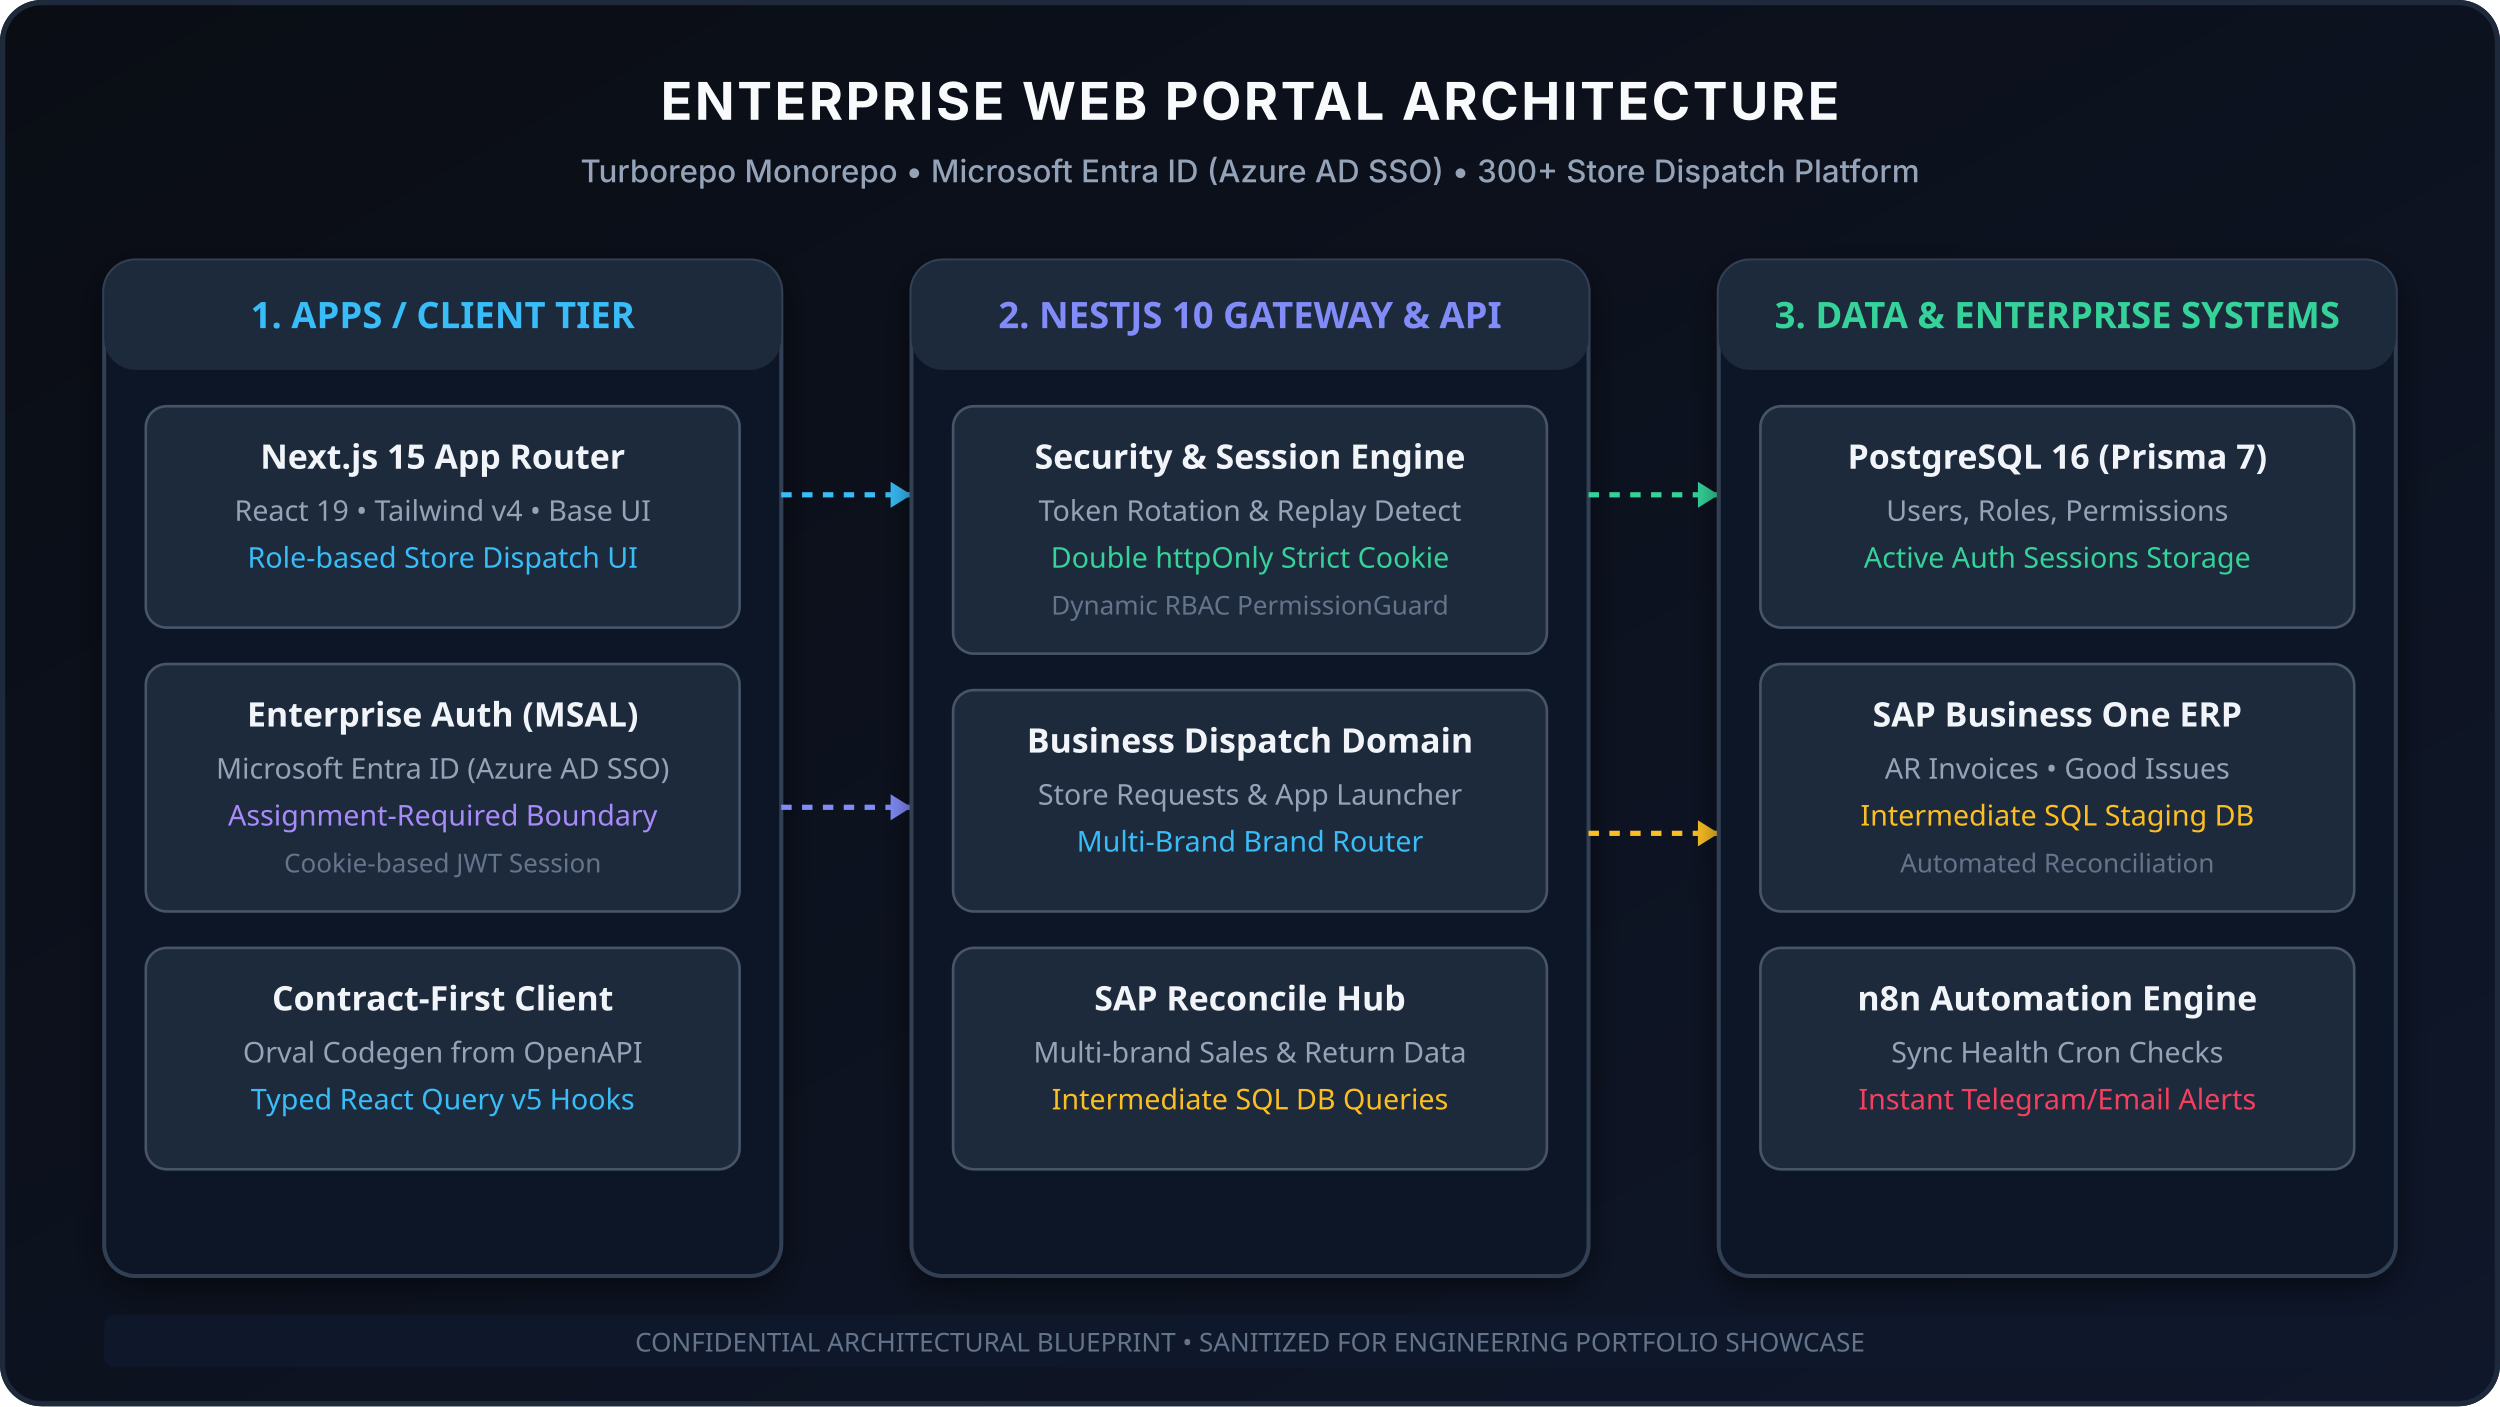
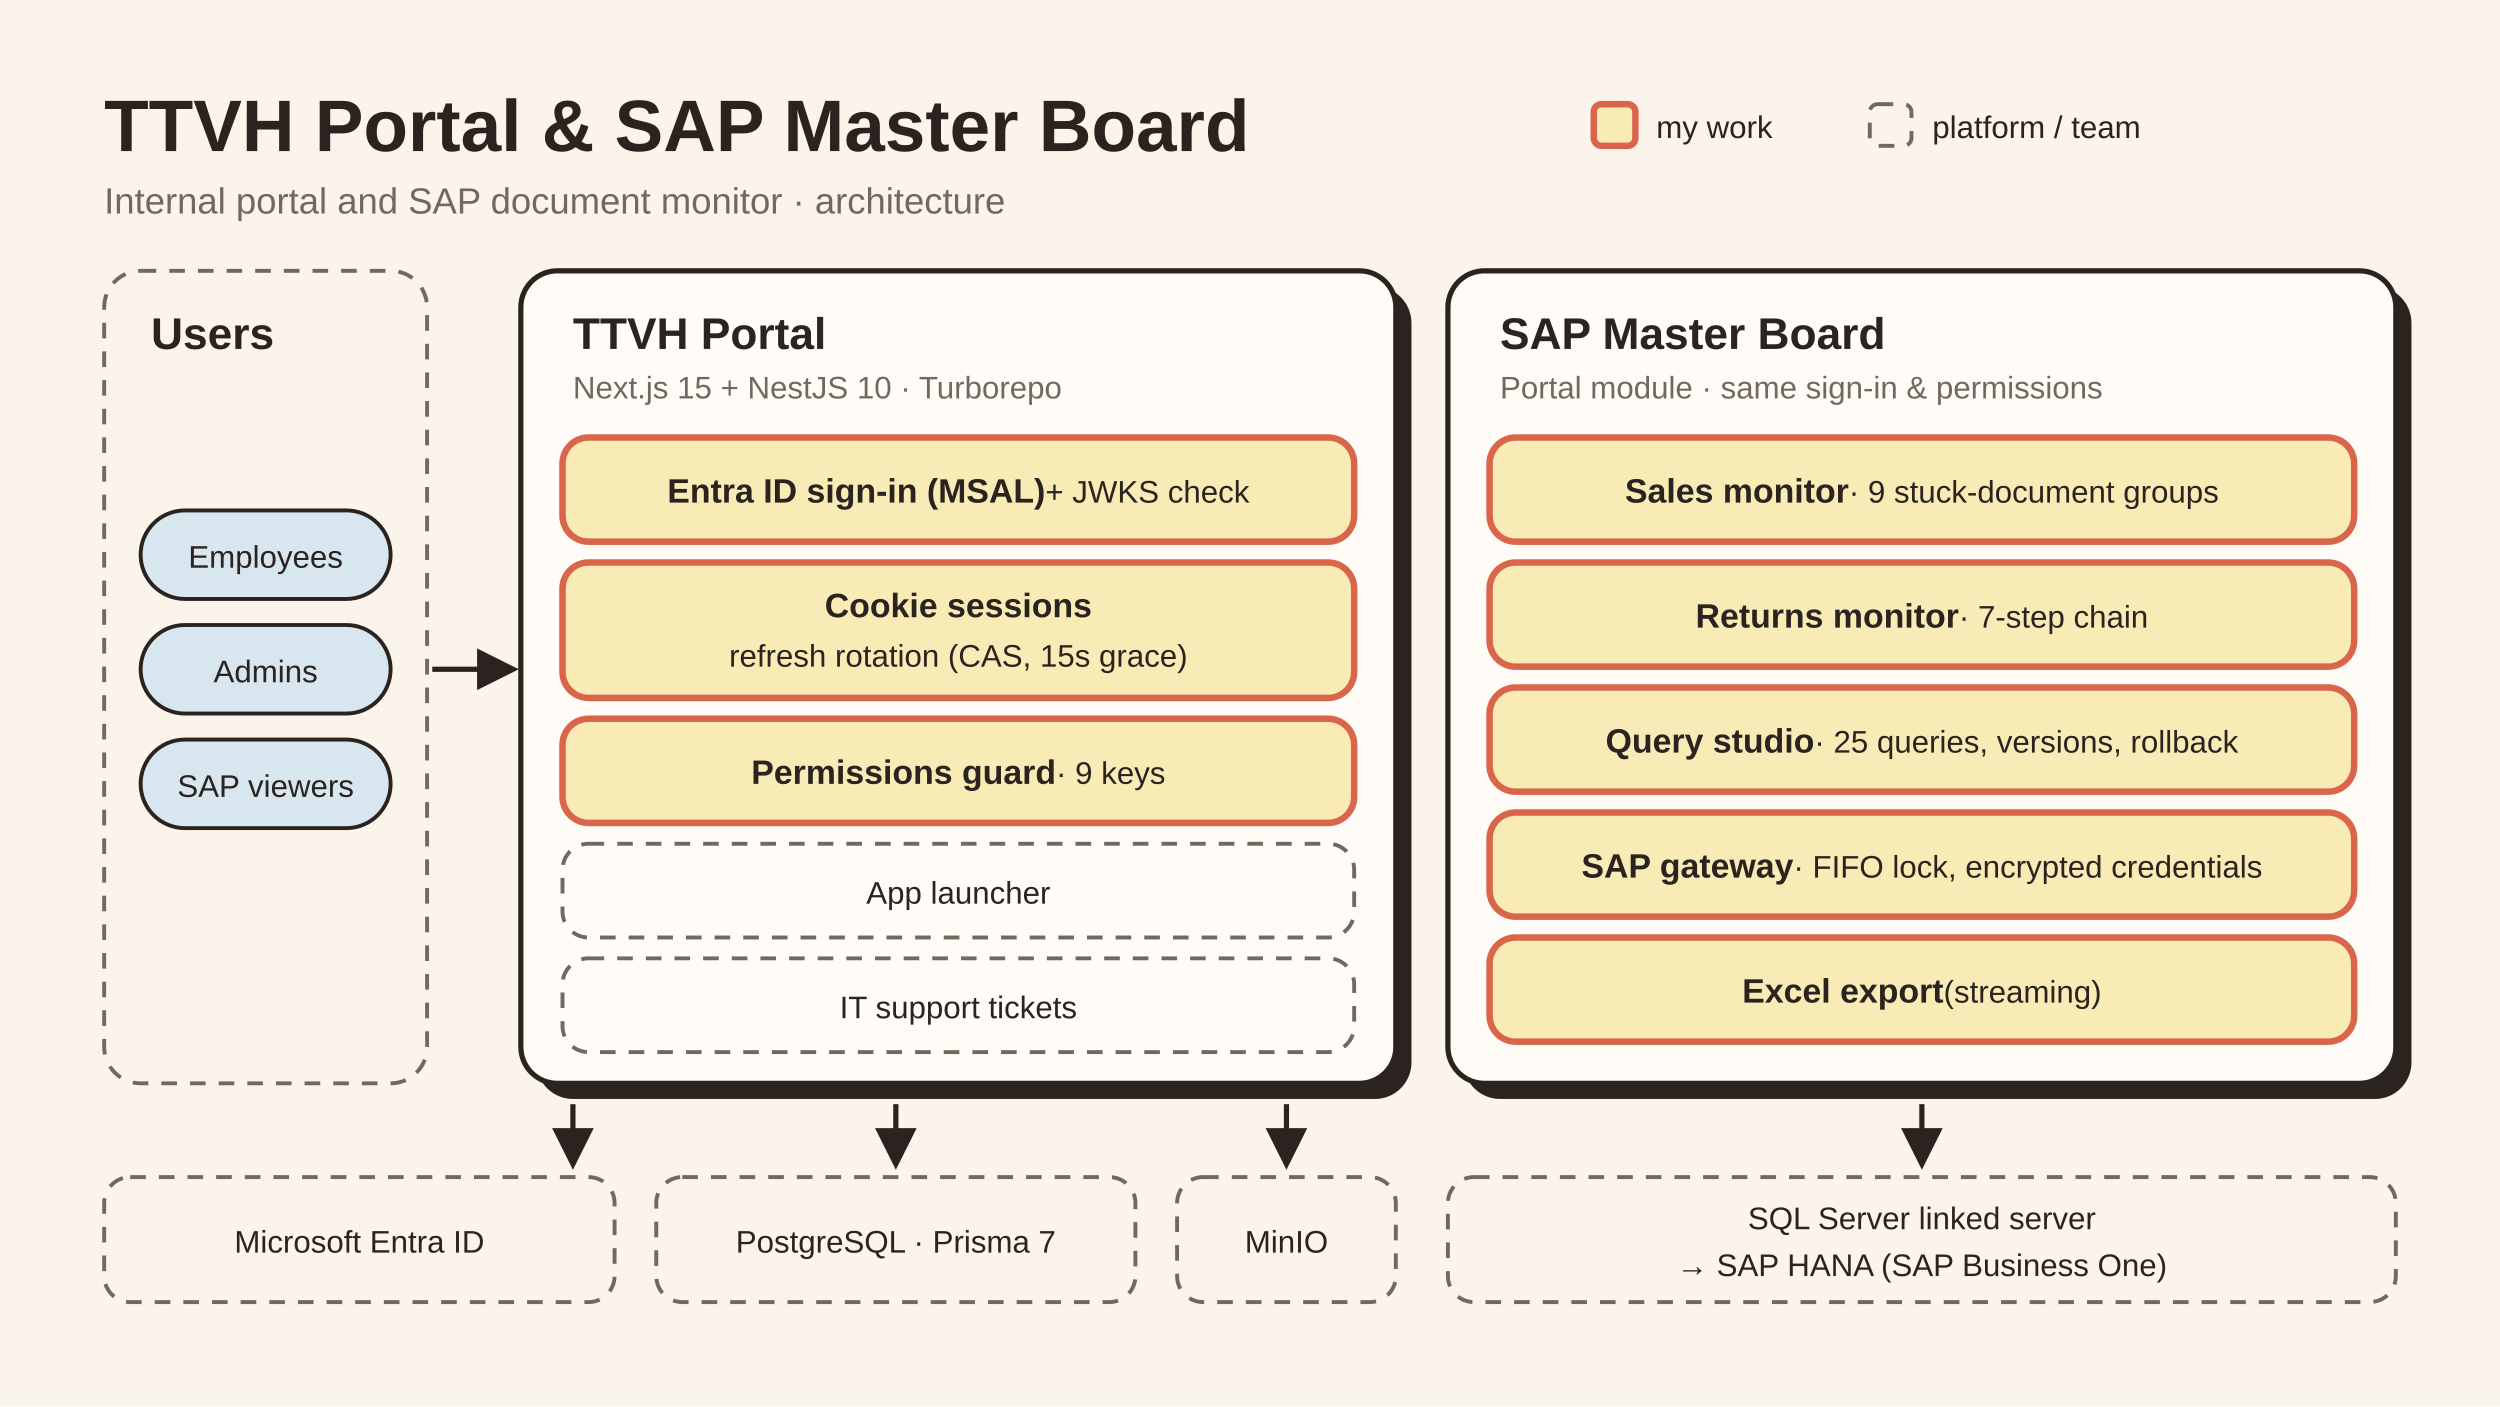
- <svg xmlns="http://www.w3.org/2000/svg" viewBox="0 0 960 540" width="100%" height="100%">
+ <svg xmlns="http://www.w3.org/2000/svg" viewBox="0 0 960 540" width="100%" height="100%" role="img" aria-labelledby="t d">
+   <style>
+     text { font-family: 'Be Vietnam Pro', 'Segoe UI', Arial, sans-serif; fill: #2A231F; }
+     .h { font-size: 17px; font-weight: 700; }
+     .sub { font-size: 12px; fill: #736860; }
+     .tile { font-size: 13px; font-weight: 600; }
+     .small { font-size: 12px; }
+     .mine { fill: #F8EBB5; stroke: #D9654B; stroke-width: 2.5; }
+     .team { fill: none; stroke: #736860; stroke-width: 1.5; stroke-dasharray: 6 5; }
+     .panel { fill: #FFFCF7; stroke: #2A231F; stroke-width: 2; }
+     .chip { fill: #D8E6EF; stroke: #2A231F; stroke-width: 1.5; }
+     .shadow { fill: #2A231F; }
+     .arrow { stroke: #2A231F; stroke-width: 2; fill: none; marker-end: url(#head); }
+   </style>
  <defs>
-     <linearGradient id="bg" x1="0%" y1="0%" x2="100%" y2="100%">
-       <stop offset="0%" stop-color="#0a0d14" />
-       <stop offset="100%" stop-color="#0f172a" />
-     </linearGradient>
-     <linearGradient id="accentGlow" x1="0%" y1="0%" x2="100%" y2="0%">
-       <stop offset="0%" stop-color="#38bdf8" />
-       <stop offset="100%" stop-color="#818cf8" />
-     </linearGradient>
-     <filter id="shadow" x="-10%" y="-10%" width="120%" height="120%">
-       <feDropShadow dx="0" dy="4" stdDeviation="6" flood-color="#000000" flood-opacity="0.5" />
-     </filter>
+     <marker id="head" viewBox="0 0 10 10" refX="8" refY="5" markerWidth="8" markerHeight="8" orient="auto-start-reverse">
+       <path d="M0,0 L10,5 L0,10 z" fill="#2A231F" />
+     </marker>
  </defs>
-   <rect width="960" height="540" rx="16" fill="url(#bg)" />
-   <rect x="1" y="1" width="958" height="538" rx="15" fill="none" stroke="#1e293b" stroke-width="2" />
-   <text x="480" y="46" font-family="system-ui, -apple-system, sans-serif" font-size="20" font-weight="700" fill="#f8fafc" text-anchor="middle" letter-spacing="1">
-     ENTERPRISE WEB PORTAL ARCHITECTURE
+   <rect width="960" height="540" fill="#FAF4EA" />
+   <text x="40" y="58" style="font-size:28px;font-weight:800">TTVH Portal &amp; SAP Master Board</text>
+   <text x="40" y="82" class="sub" style="font-size:14px">Internal portal and SAP document monitor · architecture</text>
+   <rect x="612" y="40" width="16" height="16" rx="3" class="mine" />
+   <text x="636" y="53" class="small">my work</text>
+   <rect x="718" y="40" width="16" height="16" rx="3" class="team" />
+   <text x="742" y="53" class="small">platform / team</text>
+   <rect x="40" y="104" width="124" height="312" rx="14" class="team" />
+   <text x="58" y="134" class="h">Users</text>
+   <rect x="54" y="196" width="96" height="34" rx="17" class="chip" />
+   <text x="102" y="218" text-anchor="middle" class="small">Employees</text>
+   <rect x="54" y="240" width="96" height="34" rx="17" class="chip" />
+   <text x="102" y="262" text-anchor="middle" class="small">Admins</text>
+   <rect x="54" y="284" width="96" height="34" rx="17" class="chip" />
+   <text x="102" y="306" text-anchor="middle" class="small">SAP viewers</text>
+   <path d="M166 257 H196" class="arrow" />
+   <rect x="206" y="110" width="336" height="312" rx="14" class="shadow" />
+   <rect x="200" y="104" width="336" height="312" rx="14" class="panel" />
+   <text x="220" y="134" class="h">TTVH Portal</text>
+   <text x="220" y="153" class="sub">Next.js 15 + NestJS 10 · Turborepo</text>
+   <rect x="216" y="168" width="304" height="40" rx="10" class="mine" />
+   <text x="368" y="193" text-anchor="middle" class="tile">Entra ID sign-in (MSAL)<tspan class="small" style="font-weight:400"> + JWKS check</tspan>
  </text>
-   <text x="480" y="70" font-family="system-ui, -apple-system, sans-serif" font-size="12" font-weight="500" fill="#94a3b8" text-anchor="middle">
-     Turborepo Monorepo • Microsoft Entra ID (Azure AD SSO) • 300+ Store Dispatch Platform
+   <rect x="216" y="216" width="304" height="52" rx="10" class="mine" />
+   <text x="368" y="237" text-anchor="middle" class="tile">Cookie sessions</text>
+   <text x="368" y="256" text-anchor="middle" class="small">refresh rotation (CAS, 15s grace)</text>
+   <rect x="216" y="276" width="304" height="40" rx="10" class="mine" />
+   <text x="368" y="301" text-anchor="middle" class="tile">Permissions guard<tspan class="small" style="font-weight:400"> · 9 keys</tspan>
  </text>
-   <g transform="translate(40, 100)" filter="url(#shadow)">
-     <rect width="260" height="390" rx="12" fill="#111827" stroke="#334155" stroke-width="1.5" />
-     <rect x="0" y="0" width="260" height="42" rx="12" fill="#1e293b" />
-     <text x="130" y="26" font-family="system-ui, sans-serif" font-size="14" font-weight="700" fill="#38bdf8" text-anchor="middle">
-       1. APPS / CLIENT TIER
-     </text>
-     <g transform="translate(16, 56)">
-       <rect width="228" height="85" rx="8" fill="#1e293b" stroke="#475569" stroke-width="1" />
-       <text x="114" y="24" font-family="system-ui, sans-serif" font-size="13" font-weight="600" fill="#f1f5f9" text-anchor="middle">Next.js 15 App Router</text>
-       <text x="114" y="44" font-family="system-ui, sans-serif" font-size="11" fill="#94a3b8" text-anchor="middle">React 19 • Tailwind v4 • Base UI</text>
-       <text x="114" y="62" font-family="system-ui, sans-serif" font-size="11" fill="#38bdf8" text-anchor="middle">Role-based Store Dispatch UI</text>
-     </g>
-     <g transform="translate(16, 155)">
-       <rect width="228" height="95" rx="8" fill="#1e293b" stroke="#475569" stroke-width="1" />
-       <text x="114" y="24" font-family="system-ui, sans-serif" font-size="13" font-weight="600" fill="#f1f5f9" text-anchor="middle">Enterprise Auth (MSAL)</text>
-       <text x="114" y="44" font-family="system-ui, sans-serif" font-size="11" fill="#94a3b8" text-anchor="middle">Microsoft Entra ID (Azure AD SSO)</text>
-       <text x="114" y="62" font-family="system-ui, sans-serif" font-size="11" fill="#a78bfa" text-anchor="middle">Assignment-Required Boundary</text>
-       <text x="114" y="80" font-family="system-ui, sans-serif" font-size="10" fill="#64748b" text-anchor="middle">Cookie-based JWT Session</text>
-     </g>
-     <g transform="translate(16, 264)">
-       <rect width="228" height="85" rx="8" fill="#1e293b" stroke="#475569" stroke-width="1" />
-       <text x="114" y="24" font-family="system-ui, sans-serif" font-size="13" font-weight="600" fill="#f1f5f9" text-anchor="middle">Contract-First Client</text>
-       <text x="114" y="44" font-family="system-ui, sans-serif" font-size="11" fill="#94a3b8" text-anchor="middle">Orval Codegen from OpenAPI</text>
-       <text x="114" y="62" font-family="system-ui, sans-serif" font-size="11" fill="#38bdf8" text-anchor="middle">Typed React Query v5 Hooks</text>
-     </g>
-   </g>
-   <path d="M 300 190 L 350 190" stroke="#38bdf8" stroke-width="2" stroke-dasharray="4 4" />
-   <polygon points="350,190 342,185 342,195" fill="#38bdf8" />
-   <path d="M 300 310 L 350 310" stroke="#818cf8" stroke-width="2" stroke-dasharray="4 4" />
-   <polygon points="350,310 342,305 342,315" fill="#818cf8" />
-   <g transform="translate(350, 100)" filter="url(#shadow)">
-     <rect width="260" height="390" rx="12" fill="#111827" stroke="#334155" stroke-width="1.5" />
-     <rect x="0" y="0" width="260" height="42" rx="12" fill="#1e293b" />
-     <text x="130" y="26" font-family="system-ui, sans-serif" font-size="14" font-weight="700" fill="#818cf8" text-anchor="middle">
-       2. NESTJS 10 GATEWAY &amp; API
-     </text>
-     <g transform="translate(16, 56)">
-       <rect width="228" height="95" rx="8" fill="#1e293b" stroke="#475569" stroke-width="1" />
-       <text x="114" y="24" font-family="system-ui, sans-serif" font-size="13" font-weight="600" fill="#f1f5f9" text-anchor="middle">Security &amp; Session Engine</text>
-       <text x="114" y="44" font-family="system-ui, sans-serif" font-size="11" fill="#94a3b8" text-anchor="middle">Token Rotation &amp; Replay Detect</text>
-       <text x="114" y="62" font-family="system-ui, sans-serif" font-size="11" fill="#34d399" text-anchor="middle">Double httpOnly Strict Cookie</text>
-       <text x="114" y="80" font-family="system-ui, sans-serif" font-size="10" fill="#64748b" text-anchor="middle">Dynamic RBAC PermissionGuard</text>
-     </g>
-     <g transform="translate(16, 165)">
-       <rect width="228" height="85" rx="8" fill="#1e293b" stroke="#475569" stroke-width="1" />
-       <text x="114" y="24" font-family="system-ui, sans-serif" font-size="13" font-weight="600" fill="#f1f5f9" text-anchor="middle">Business Dispatch Domain</text>
-       <text x="114" y="44" font-family="system-ui, sans-serif" font-size="11" fill="#94a3b8" text-anchor="middle">Store Requests &amp; App Launcher</text>
-       <text x="114" y="62" font-family="system-ui, sans-serif" font-size="11" fill="#38bdf8" text-anchor="middle">Multi-Brand Brand Router</text>
-     </g>
-     <g transform="translate(16, 264)">
-       <rect width="228" height="85" rx="8" fill="#1e293b" stroke="#475569" stroke-width="1" />
-       <text x="114" y="24" font-family="system-ui, sans-serif" font-size="13" font-weight="600" fill="#f1f5f9" text-anchor="middle">SAP Reconcile Hub</text>
-       <text x="114" y="44" font-family="system-ui, sans-serif" font-size="11" fill="#94a3b8" text-anchor="middle">Multi-brand Sales &amp; Return Data</text>
-       <text x="114" y="62" font-family="system-ui, sans-serif" font-size="11" fill="#fbbf24" text-anchor="middle">Intermediate SQL DB Queries</text>
-     </g>
-   </g>
-   <path d="M 610 190 L 660 190" stroke="#34d399" stroke-width="2" stroke-dasharray="4 4" />
-   <polygon points="660,190 652,185 652,195" fill="#34d399" />
-   <path d="M 610 320 L 660 320" stroke="#fbbf24" stroke-width="2" stroke-dasharray="4 4" />
-   <polygon points="660,320 652,315 652,325" fill="#fbbf24" />
-   <g transform="translate(660, 100)" filter="url(#shadow)">
-     <rect width="260" height="390" rx="12" fill="#111827" stroke="#334155" stroke-width="1.5" />
-     <rect x="0" y="0" width="260" height="42" rx="12" fill="#1e293b" />
-     <text x="130" y="26" font-family="system-ui, sans-serif" font-size="14" font-weight="700" fill="#34d399" text-anchor="middle">
-       3. DATA &amp; ENTERPRISE SYSTEMS
-     </text>
-     <g transform="translate(16, 56)">
-       <rect width="228" height="85" rx="8" fill="#1e293b" stroke="#475569" stroke-width="1" />
-       <text x="114" y="24" font-family="system-ui, sans-serif" font-size="13" font-weight="600" fill="#f1f5f9" text-anchor="middle">PostgreSQL 16 (Prisma 7)</text>
-       <text x="114" y="44" font-family="system-ui, sans-serif" font-size="11" fill="#94a3b8" text-anchor="middle">Users, Roles, Permissions</text>
-       <text x="114" y="62" font-family="system-ui, sans-serif" font-size="11" fill="#34d399" text-anchor="middle">Active Auth Sessions Storage</text>
-     </g>
-     <g transform="translate(16, 155)">
-       <rect width="228" height="95" rx="8" fill="#1e293b" stroke="#475569" stroke-width="1" />
-       <text x="114" y="24" font-family="system-ui, sans-serif" font-size="13" font-weight="600" fill="#f1f5f9" text-anchor="middle">SAP Business One ERP</text>
-       <text x="114" y="44" font-family="system-ui, sans-serif" font-size="11" fill="#94a3b8" text-anchor="middle">AR Invoices • Good Issues</text>
-       <text x="114" y="62" font-family="system-ui, sans-serif" font-size="11" fill="#fbbf24" text-anchor="middle">Intermediate SQL Staging DB</text>
-       <text x="114" y="80" font-family="system-ui, sans-serif" font-size="10" fill="#64748b" text-anchor="middle">Automated Reconciliation</text>
-     </g>
-     <g transform="translate(16, 264)">
-       <rect width="228" height="85" rx="8" fill="#1e293b" stroke="#475569" stroke-width="1" />
-       <text x="114" y="24" font-family="system-ui, sans-serif" font-size="13" font-weight="600" fill="#f1f5f9" text-anchor="middle">n8n Automation Engine</text>
-       <text x="114" y="44" font-family="system-ui, sans-serif" font-size="11" fill="#94a3b8" text-anchor="middle">Sync Health Cron Checks</text>
-       <text x="114" y="62" font-family="system-ui, sans-serif" font-size="11" fill="#f43f5e" text-anchor="middle">Instant Telegram/Email Alerts</text>
-     </g>
-   </g>
-   <rect x="40" y="505" width="880" height="20" rx="4" fill="#0f172a" />
-   <text x="480" y="519" font-family="system-ui, sans-serif" font-size="10" fill="#64748b" text-anchor="middle">
-     CONFIDENTIAL ARCHITECTURAL BLUEPRINT • SANITIZED FOR ENGINEERING PORTFOLIO SHOWCASE
+   <rect x="216" y="324" width="304" height="36" rx="10" class="team" />
+   <text x="368" y="347" text-anchor="middle" class="small">App launcher</text>
+   <rect x="216" y="368" width="304" height="36" rx="10" class="team" />
+   <text x="368" y="391" text-anchor="middle" class="small">IT support tickets</text>
+   <rect x="562" y="110" width="364" height="312" rx="14" class="shadow" />
+   <rect x="556" y="104" width="364" height="312" rx="14" class="panel" />
+   <text x="576" y="134" class="h">SAP Master Board</text>
+   <text x="576" y="153" class="sub">Portal module · same sign-in &amp; permissions</text>
+   <rect x="572" y="168" width="332" height="40" rx="10" class="mine" />
+   <text x="738" y="193" text-anchor="middle" class="tile">Sales monitor<tspan class="small" style="font-weight:400"> · 9 stuck-document groups</tspan>
  </text>
+   <rect x="572" y="216" width="332" height="40" rx="10" class="mine" />
+   <text x="738" y="241" text-anchor="middle" class="tile">Returns monitor<tspan class="small" style="font-weight:400"> · 7-step chain</tspan>
+   </text>
+   <rect x="572" y="264" width="332" height="40" rx="10" class="mine" />
+   <text x="738" y="289" text-anchor="middle" class="tile">Query studio<tspan class="small" style="font-weight:400"> · 25 queries, versions, rollback</tspan>
+   </text>
+   <rect x="572" y="312" width="332" height="40" rx="10" class="mine" />
+   <text x="738" y="337" text-anchor="middle" class="tile">SAP gateway<tspan class="small" style="font-weight:400"> · FIFO lock, encrypted credentials</tspan>
+   </text>
+   <rect x="572" y="360" width="332" height="40" rx="10" class="mine" />
+   <text x="738" y="385" text-anchor="middle" class="tile">Excel export<tspan class="small" style="font-weight:400"> (streaming)</tspan>
+   </text>
+   <path d="M220 424 V446" class="arrow" />
+   <path d="M344 424 V446" class="arrow" />
+   <path d="M494 424 V446" class="arrow" />
+   <path d="M738 424 V446" class="arrow" />
+   <rect x="40" y="452" width="196" height="48" rx="10" class="team" />
+   <text x="138" y="481" text-anchor="middle" class="small">Microsoft Entra ID</text>
+   <rect x="252" y="452" width="184" height="48" rx="10" class="team" />
+   <text x="344" y="481" text-anchor="middle" class="small">PostgreSQL · Prisma 7</text>
+   <rect x="452" y="452" width="84" height="48" rx="10" class="team" />
+   <text x="494" y="481" text-anchor="middle" class="small">MinIO</text>
+   <rect x="556" y="452" width="364" height="48" rx="10" class="team" />
+   <text x="738" y="472" text-anchor="middle" class="small">SQL Server linked server</text>
+   <text x="738" y="490" text-anchor="middle" class="small">→ SAP HANA (SAP Business One)</text>
</svg>
